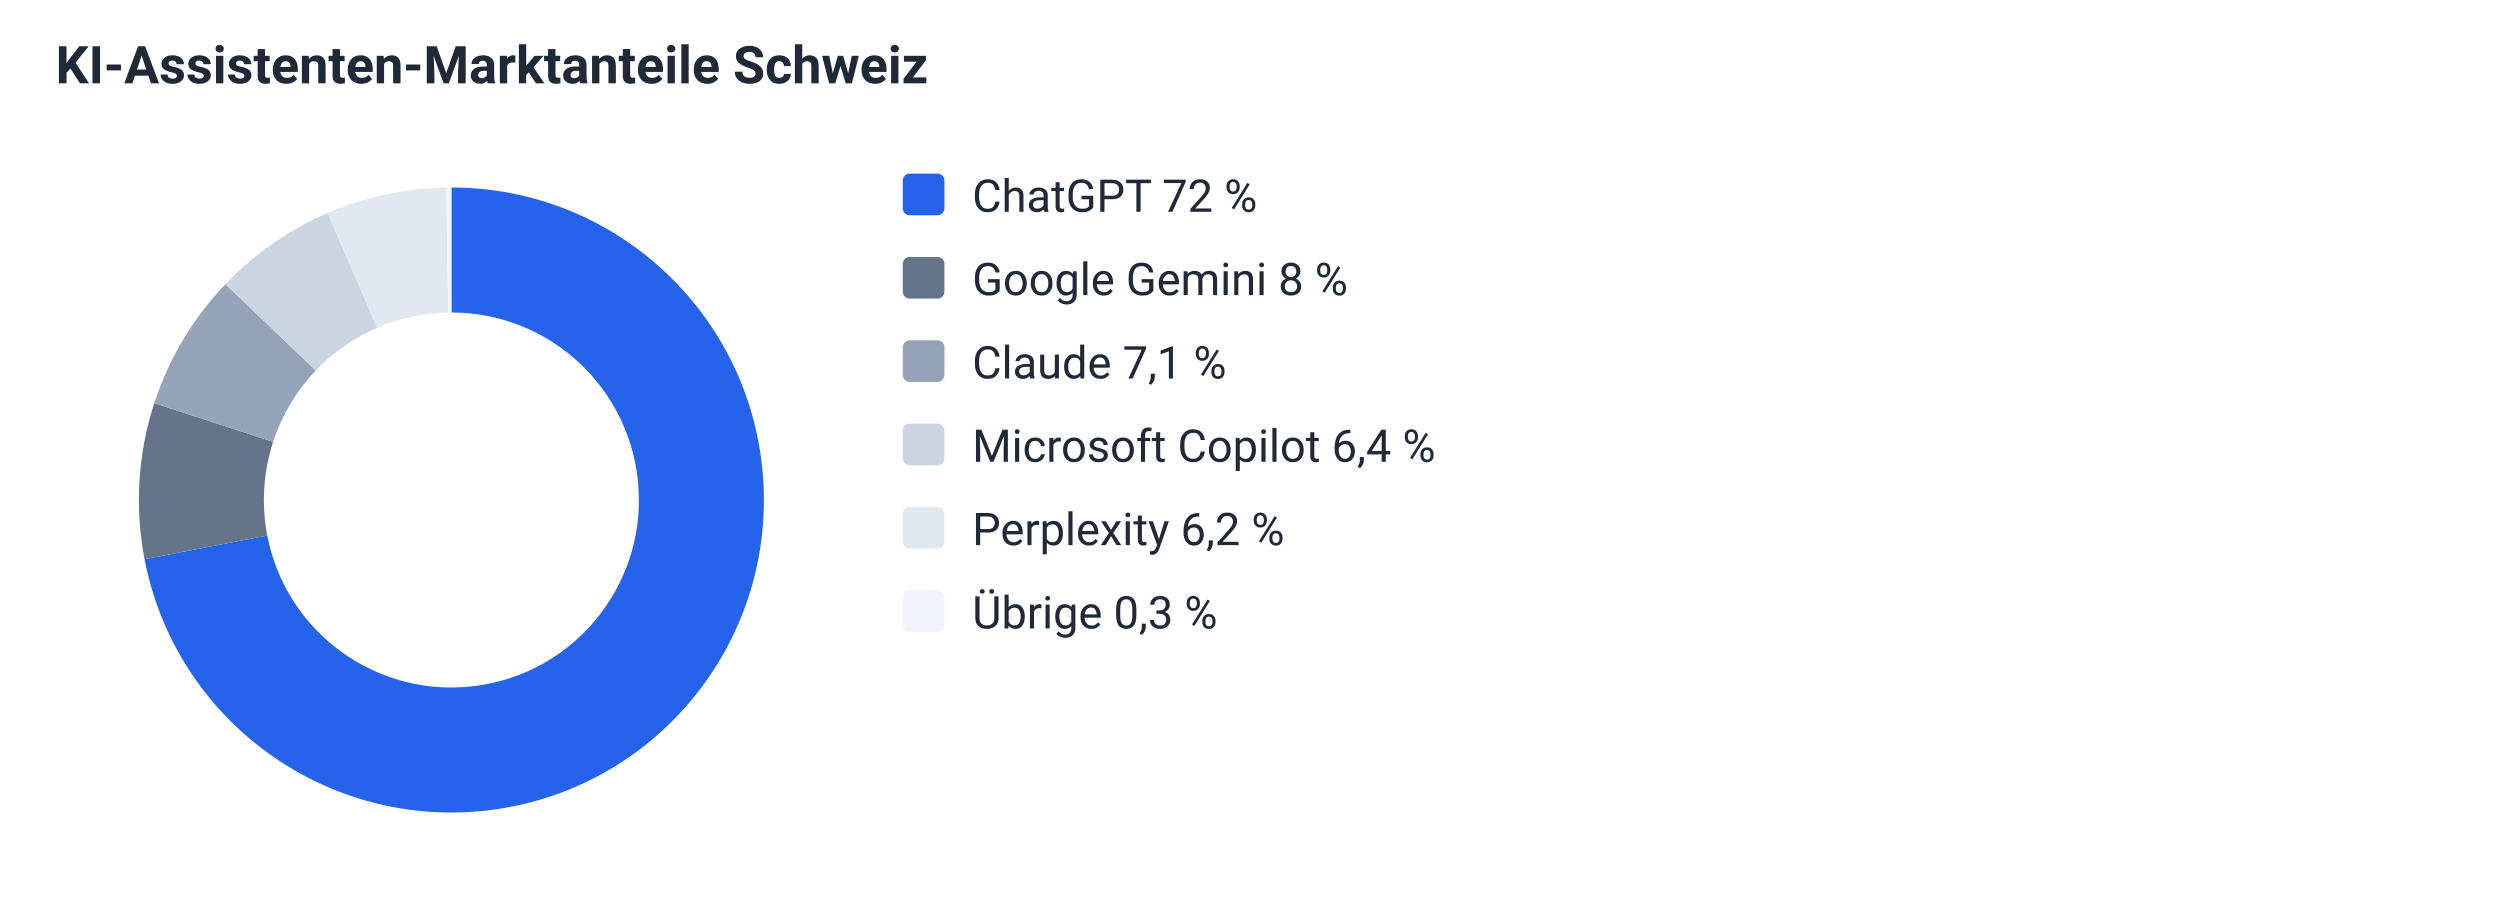
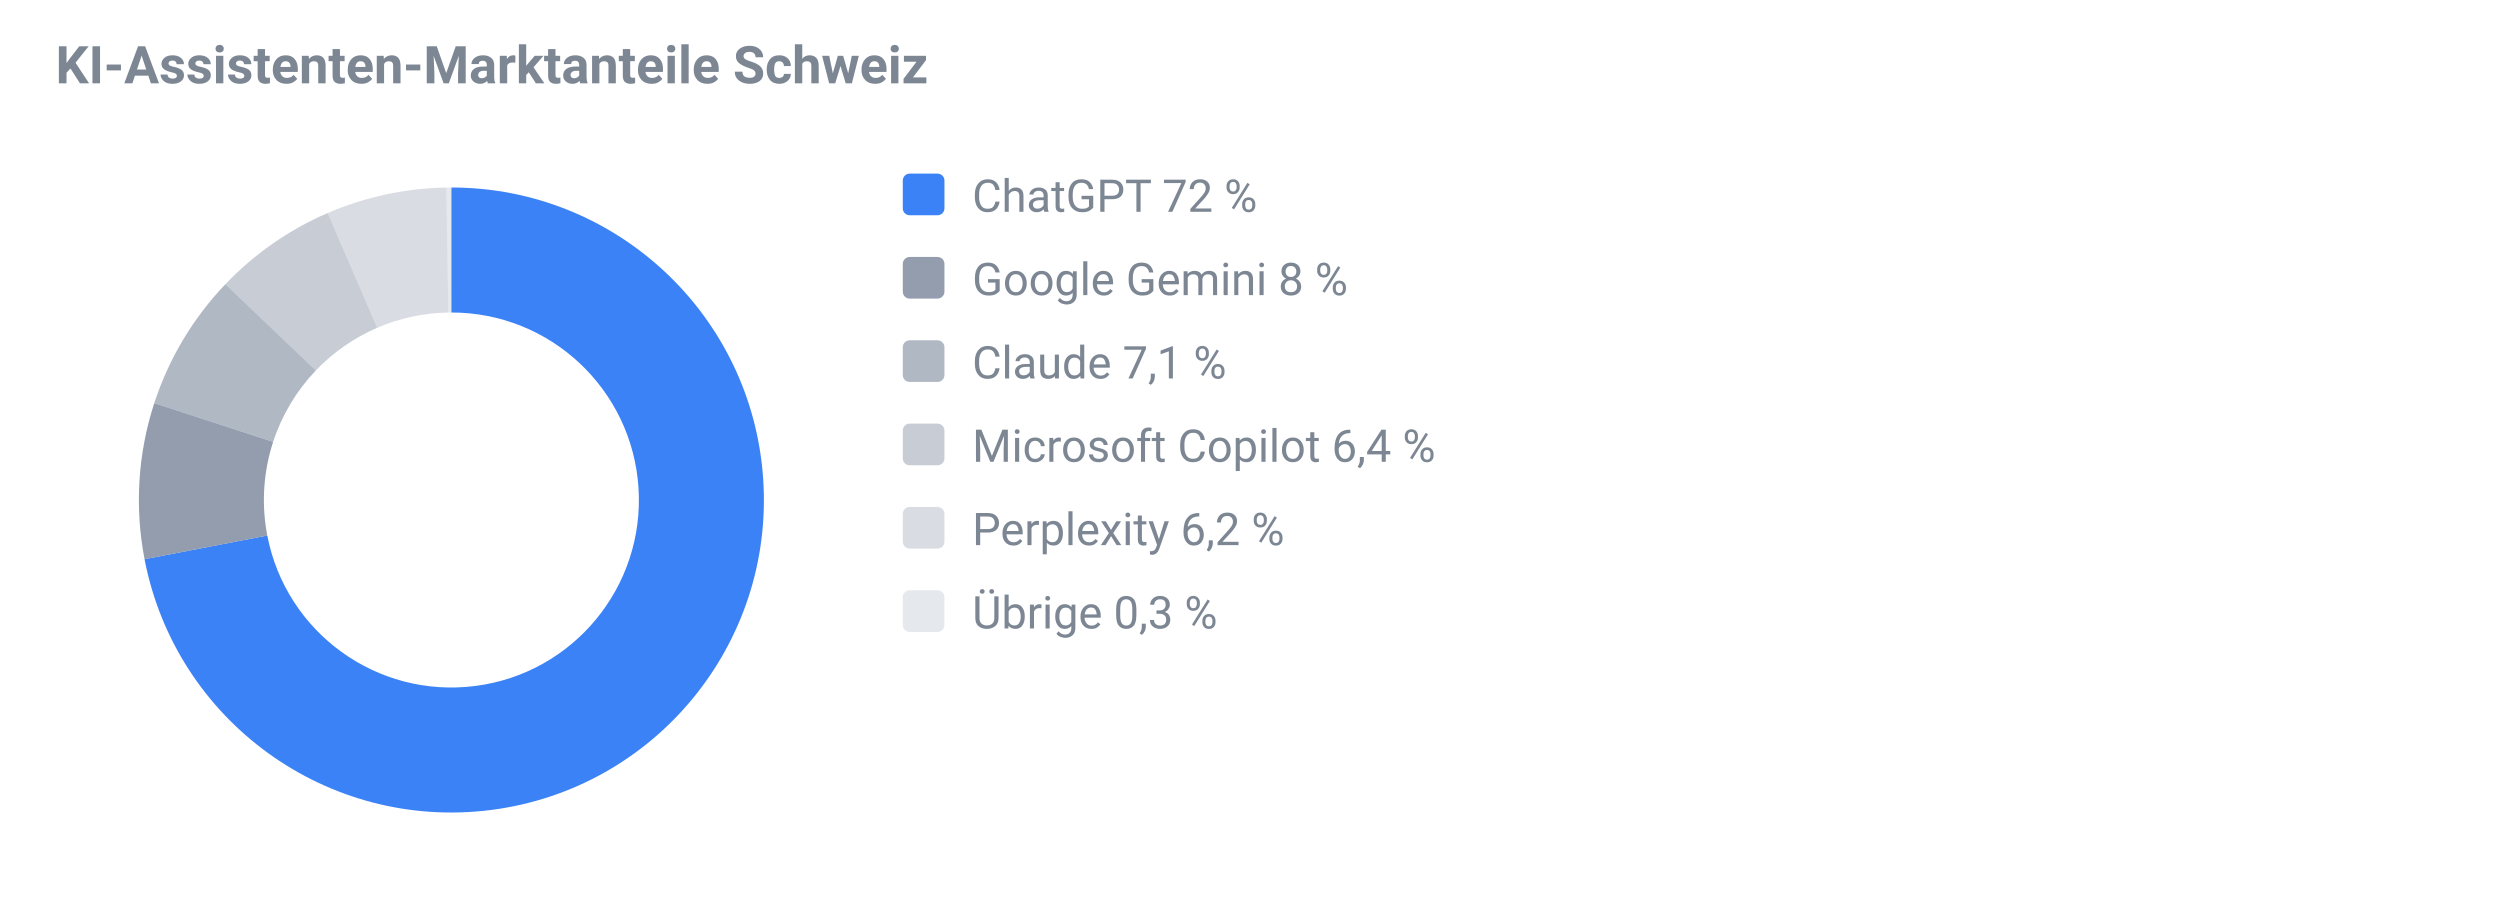
<svg xmlns="http://www.w3.org/2000/svg" viewBox="0 0 720 260" width="720" height="260" font-family="-apple-system,Segoe UI,Roboto,Helvetica,Arial,sans-serif">
-   <style>:root{--bg:#ffffff;--ink:#1f2937;--muted:#6b7280;--grid:#e5e7eb;--track:#eef2f7;--accent:#2563eb;--accent2:#60a5fa;--d1:#64748b;--d2:#94a3b8;--d3:#cbd5e1;--d4:#e2e8f0;--d5:#f1f5f9;}@media (prefers-color-scheme:dark){:root{--bg:#1e2129;--ink:#e5e7eb;--muted:#9aa4b2;--grid:#3a404b;--track:#2b303a;--accent:#5b9bff;--accent2:#93c5fd;--d1:#94a3b8;--d2:#7c8aa0;--d3:#647184;--d4:#4b5563;--d5:#3a404b;}}</style>
-   <rect width="720" height="260" fill="var(--bg,#ffffff)" />
-   <text x="16.0" y="24.0" fill="var(--ink,#1f2937)" font-size="15" text-anchor="start" font-weight="600">KI-Assistenten-Marktanteile Schweiz</text>
-   <path d="M 130.00 54.00 A 90.00 90.00 0 1 1 41.63 161.05 L 76.98 154.23 A 54.00 54.00 0 1 0 130.00 90.00 Z" fill="var(--accent,#2563eb)" />
-   <rect x="260" y="50.0" width="12" height="12" rx="2" fill="var(--accent,#2563eb)" />
-   <text x="280.0" y="61.0" fill="var(--ink,#1f2937)" font-size="13" text-anchor="start">ChatGPT  72 %</text>
-   <path d="M 41.63 161.05 A 90.00 90.00 0 0 1 44.43 116.10 L 78.66 127.26 A 54.00 54.00 0 0 0 76.98 154.23 Z" fill="var(--d1,#64748b)" />
-   <rect x="260" y="74.0" width="12" height="12" rx="2" fill="var(--d1,#64748b)" />
-   <text x="280.0" y="85.0" fill="var(--ink,#1f2937)" font-size="13" text-anchor="start">Google Gemini  8 %</text>
-   <path d="M 44.43 116.10 A 90.00 90.00 0 0 1 64.92 81.84 L 90.95 106.70 A 54.00 54.00 0 0 0 78.66 127.26 Z" fill="var(--d2,#94a3b8)" />
-   <rect x="260" y="98.0" width="12" height="12" rx="2" fill="var(--d2,#94a3b8)" />
-   <text x="280.0" y="109.0" fill="var(--ink,#1f2937)" font-size="13" text-anchor="start">Claude  7,1 %</text>
-   <path d="M 64.92 81.84 A 90.00 90.00 0 0 1 94.37 61.35 L 108.62 94.41 A 54.00 54.00 0 0 0 90.95 106.70 Z" fill="var(--d3,#cbd5e1)" />
-   <rect x="260" y="122.0" width="12" height="12" rx="2" fill="var(--d3,#cbd5e1)" />
-   <text x="280.0" y="133.0" fill="var(--ink,#1f2937)" font-size="13" text-anchor="start">Microsoft Copilot  6,4 %</text>
-   <path d="M 94.37 61.35 A 90.00 90.00 0 0 1 128.53 54.01 L 129.12 90.01 A 54.00 54.00 0 0 0 108.62 94.41 Z" fill="var(--d4,#e2e8f0)" />
-   <rect x="260" y="146.0" width="12" height="12" rx="2" fill="var(--d4,#e2e8f0)" />
-   <text x="280.0" y="157.0" fill="var(--ink,#1f2937)" font-size="13" text-anchor="start">Perplexity  6,2 %</text>
-   <path d="M 128.53 54.01 A 90.00 90.00 0 0 1 130.00 54.00 L 130.00 90.00 A 54.00 54.00 0 0 0 129.12 90.01 Z" fill="var(--d5,#f1f5f9)" />
-   <rect x="260" y="170.0" width="12" height="12" rx="2" fill="var(--d5,#f1f5f9)" />
-   <text x="280.0" y="181.0" fill="var(--ink,#1f2937)" font-size="13" text-anchor="start">Übrige  0,3 %</text>
+   <text x="16.0" y="24.0" fill="#7d8794" font-size="15" text-anchor="start" font-weight="600">KI-Assistenten-Marktanteile Schweiz</text>
+   <path d="M 130.00 54.00 A 90.00 90.00 0 1 1 41.63 161.05 L 76.98 154.23 A 54.00 54.00 0 1 0 130.00 90.00 Z" fill="#3b82f6" />
+   <rect x="260" y="50.0" width="12" height="12" rx="2" fill="#3b82f6" />
+   <text x="280.0" y="61.0" fill="#7d8794" font-size="13" text-anchor="start">ChatGPT  72 %</text>
+   <path d="M 41.63 161.05 A 90.00 90.00 0 0 1 44.43 116.10 L 78.66 127.26 A 54.00 54.00 0 0 0 76.98 154.23 Z" fill="rgba(128,140,160,0.85)" />
+   <rect x="260" y="74.0" width="12" height="12" rx="2" fill="rgba(128,140,160,0.85)" />
+   <text x="280.0" y="85.0" fill="#7d8794" font-size="13" text-anchor="start">Google Gemini  8 %</text>
+   <path d="M 44.43 116.10 A 90.00 90.00 0 0 1 64.92 81.84 L 90.95 106.70 A 54.00 54.00 0 0 0 78.66 127.26 Z" fill="rgba(128,140,160,0.62)" />
+   <rect x="260" y="98.0" width="12" height="12" rx="2" fill="rgba(128,140,160,0.62)" />
+   <text x="280.0" y="109.0" fill="#7d8794" font-size="13" text-anchor="start">Claude  7,1 %</text>
+   <path d="M 64.92 81.84 A 90.00 90.00 0 0 1 94.37 61.35 L 108.62 94.41 A 54.00 54.00 0 0 0 90.95 106.70 Z" fill="rgba(128,140,160,0.44)" />
+   <rect x="260" y="122.0" width="12" height="12" rx="2" fill="rgba(128,140,160,0.44)" />
+   <text x="280.0" y="133.0" fill="#7d8794" font-size="13" text-anchor="start">Microsoft Copilot  6,4 %</text>
+   <path d="M 94.37 61.35 A 90.00 90.00 0 0 1 128.53 54.01 L 129.12 90.01 A 54.00 54.00 0 0 0 108.62 94.41 Z" fill="rgba(128,140,160,0.30)" />
+   <rect x="260" y="146.0" width="12" height="12" rx="2" fill="rgba(128,140,160,0.30)" />
+   <text x="280.0" y="157.0" fill="#7d8794" font-size="13" text-anchor="start">Perplexity  6,2 %</text>
+   <path d="M 128.53 54.01 A 90.00 90.00 0 0 1 130.00 54.00 L 130.00 90.00 A 54.00 54.00 0 0 0 129.12 90.01 Z" fill="rgba(128,140,160,0.20)" />
+   <rect x="260" y="170.0" width="12" height="12" rx="2" fill="rgba(128,140,160,0.20)" />
+   <text x="280.0" y="181.0" fill="#7d8794" font-size="13" text-anchor="start">Übrige  0,3 %</text>
</svg>
